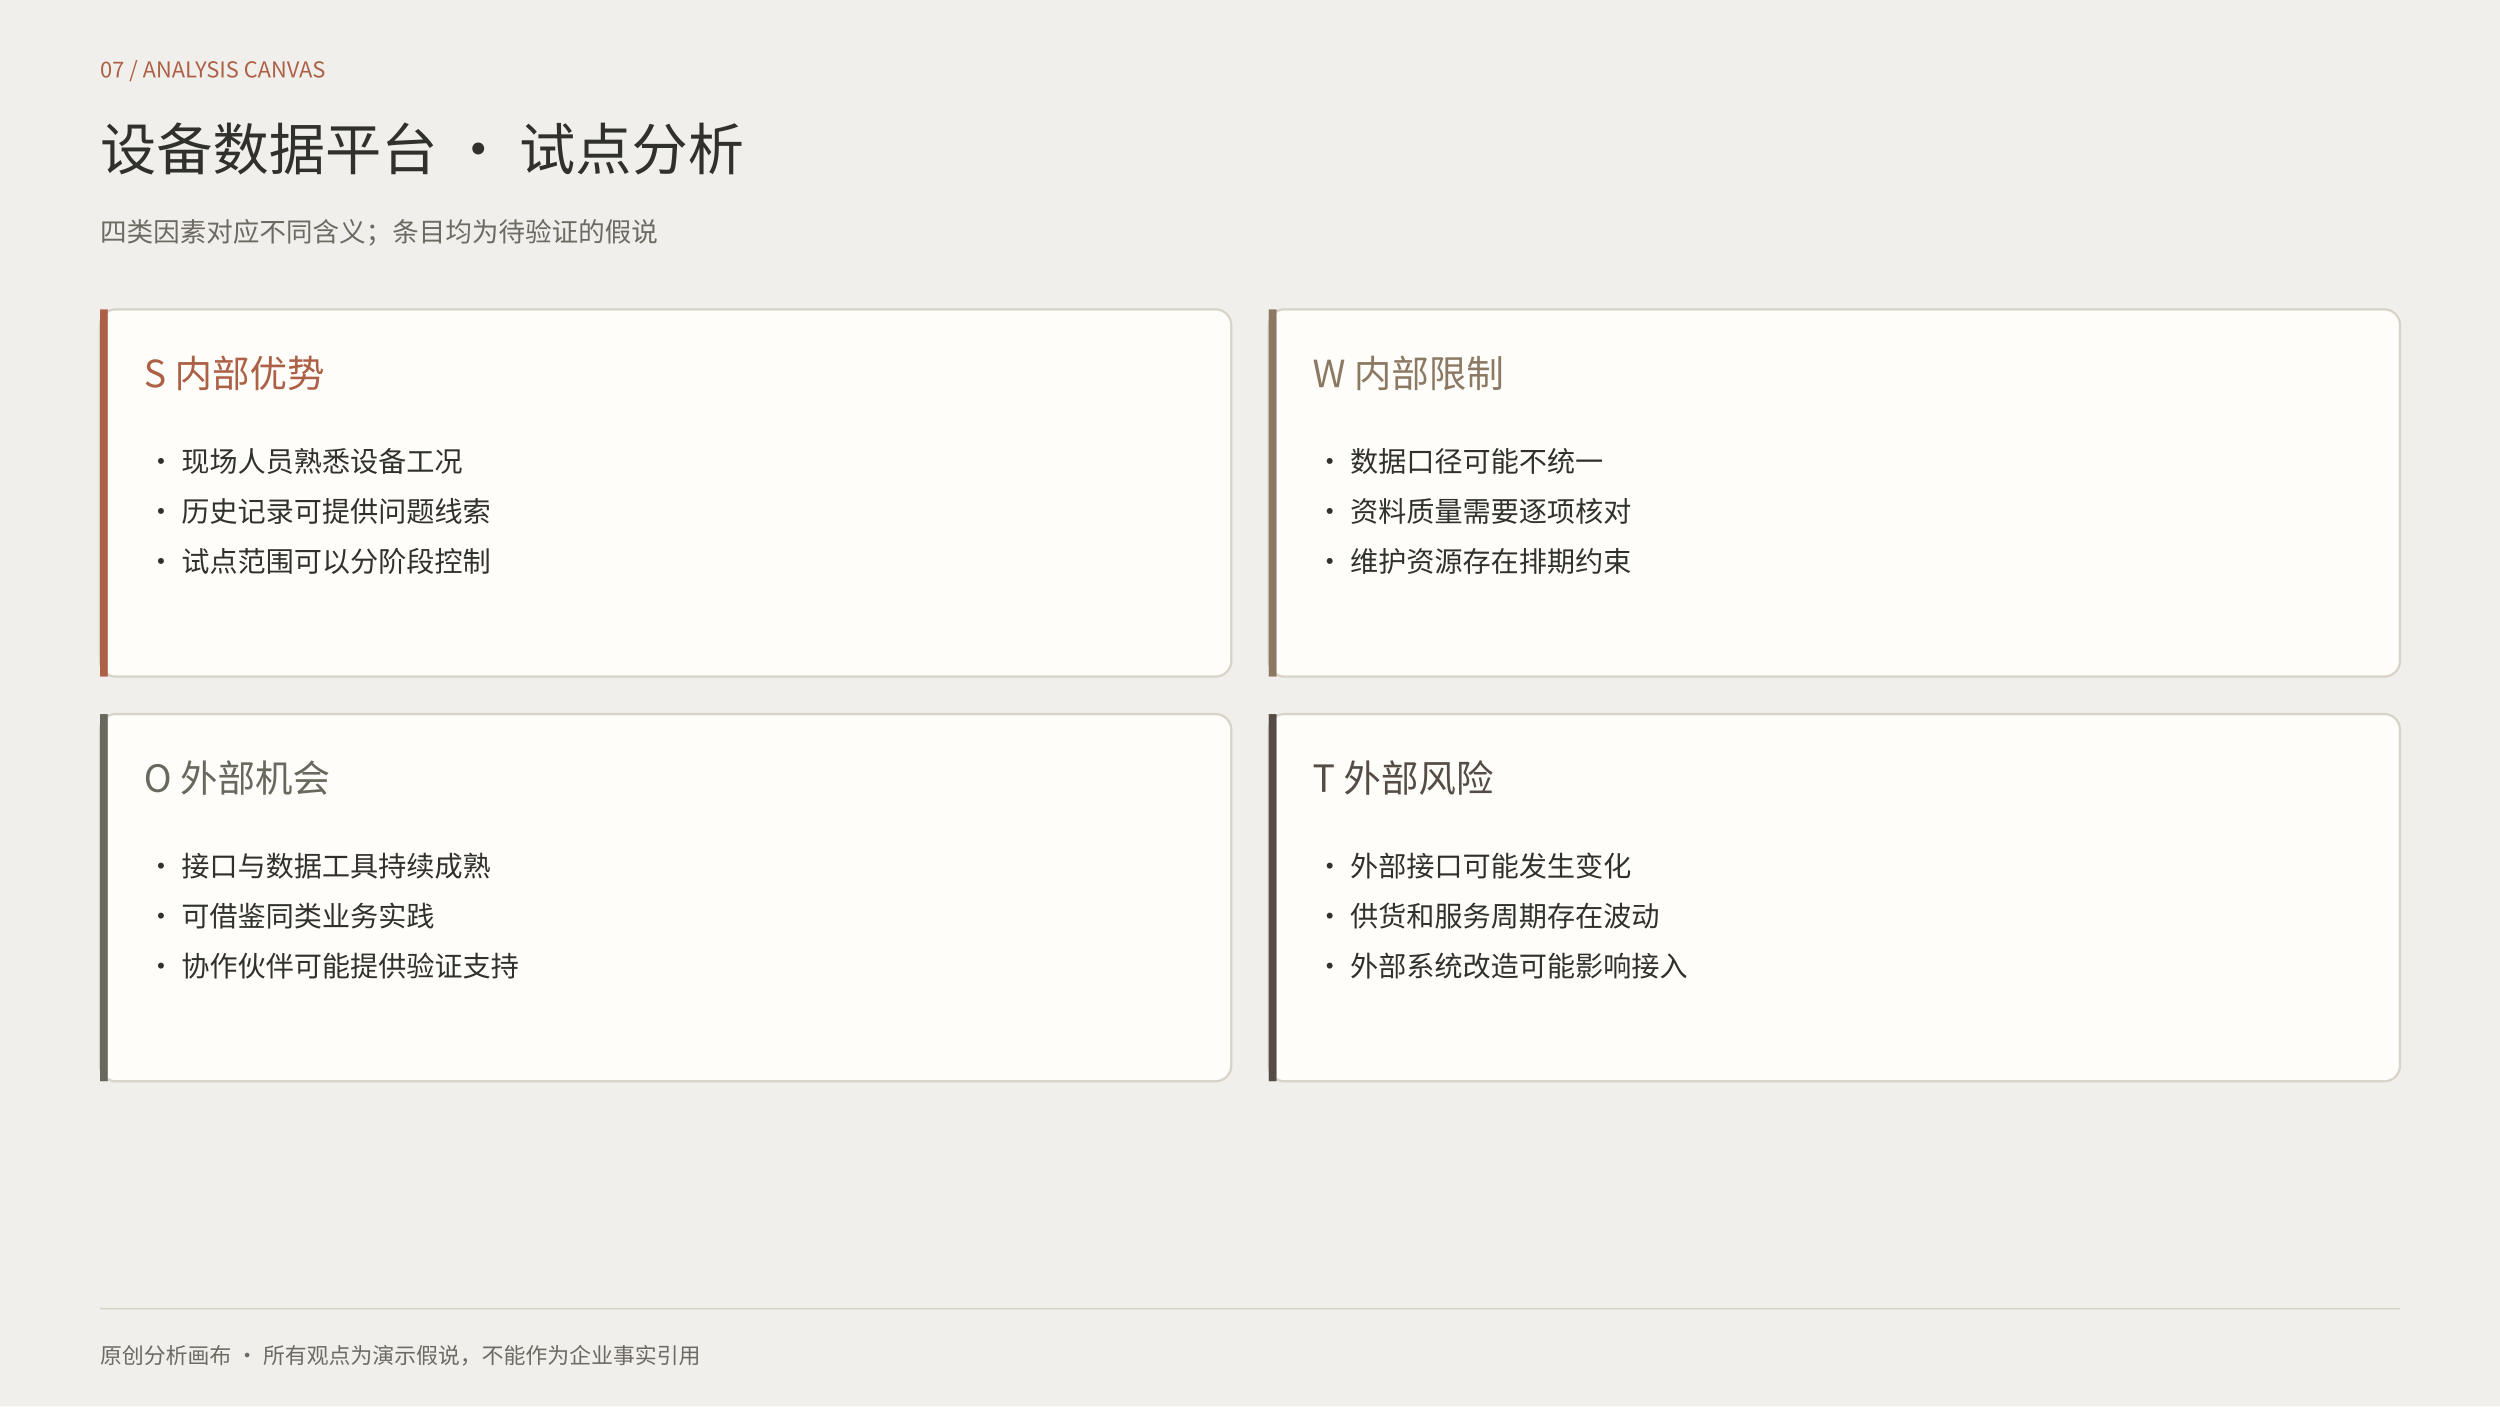
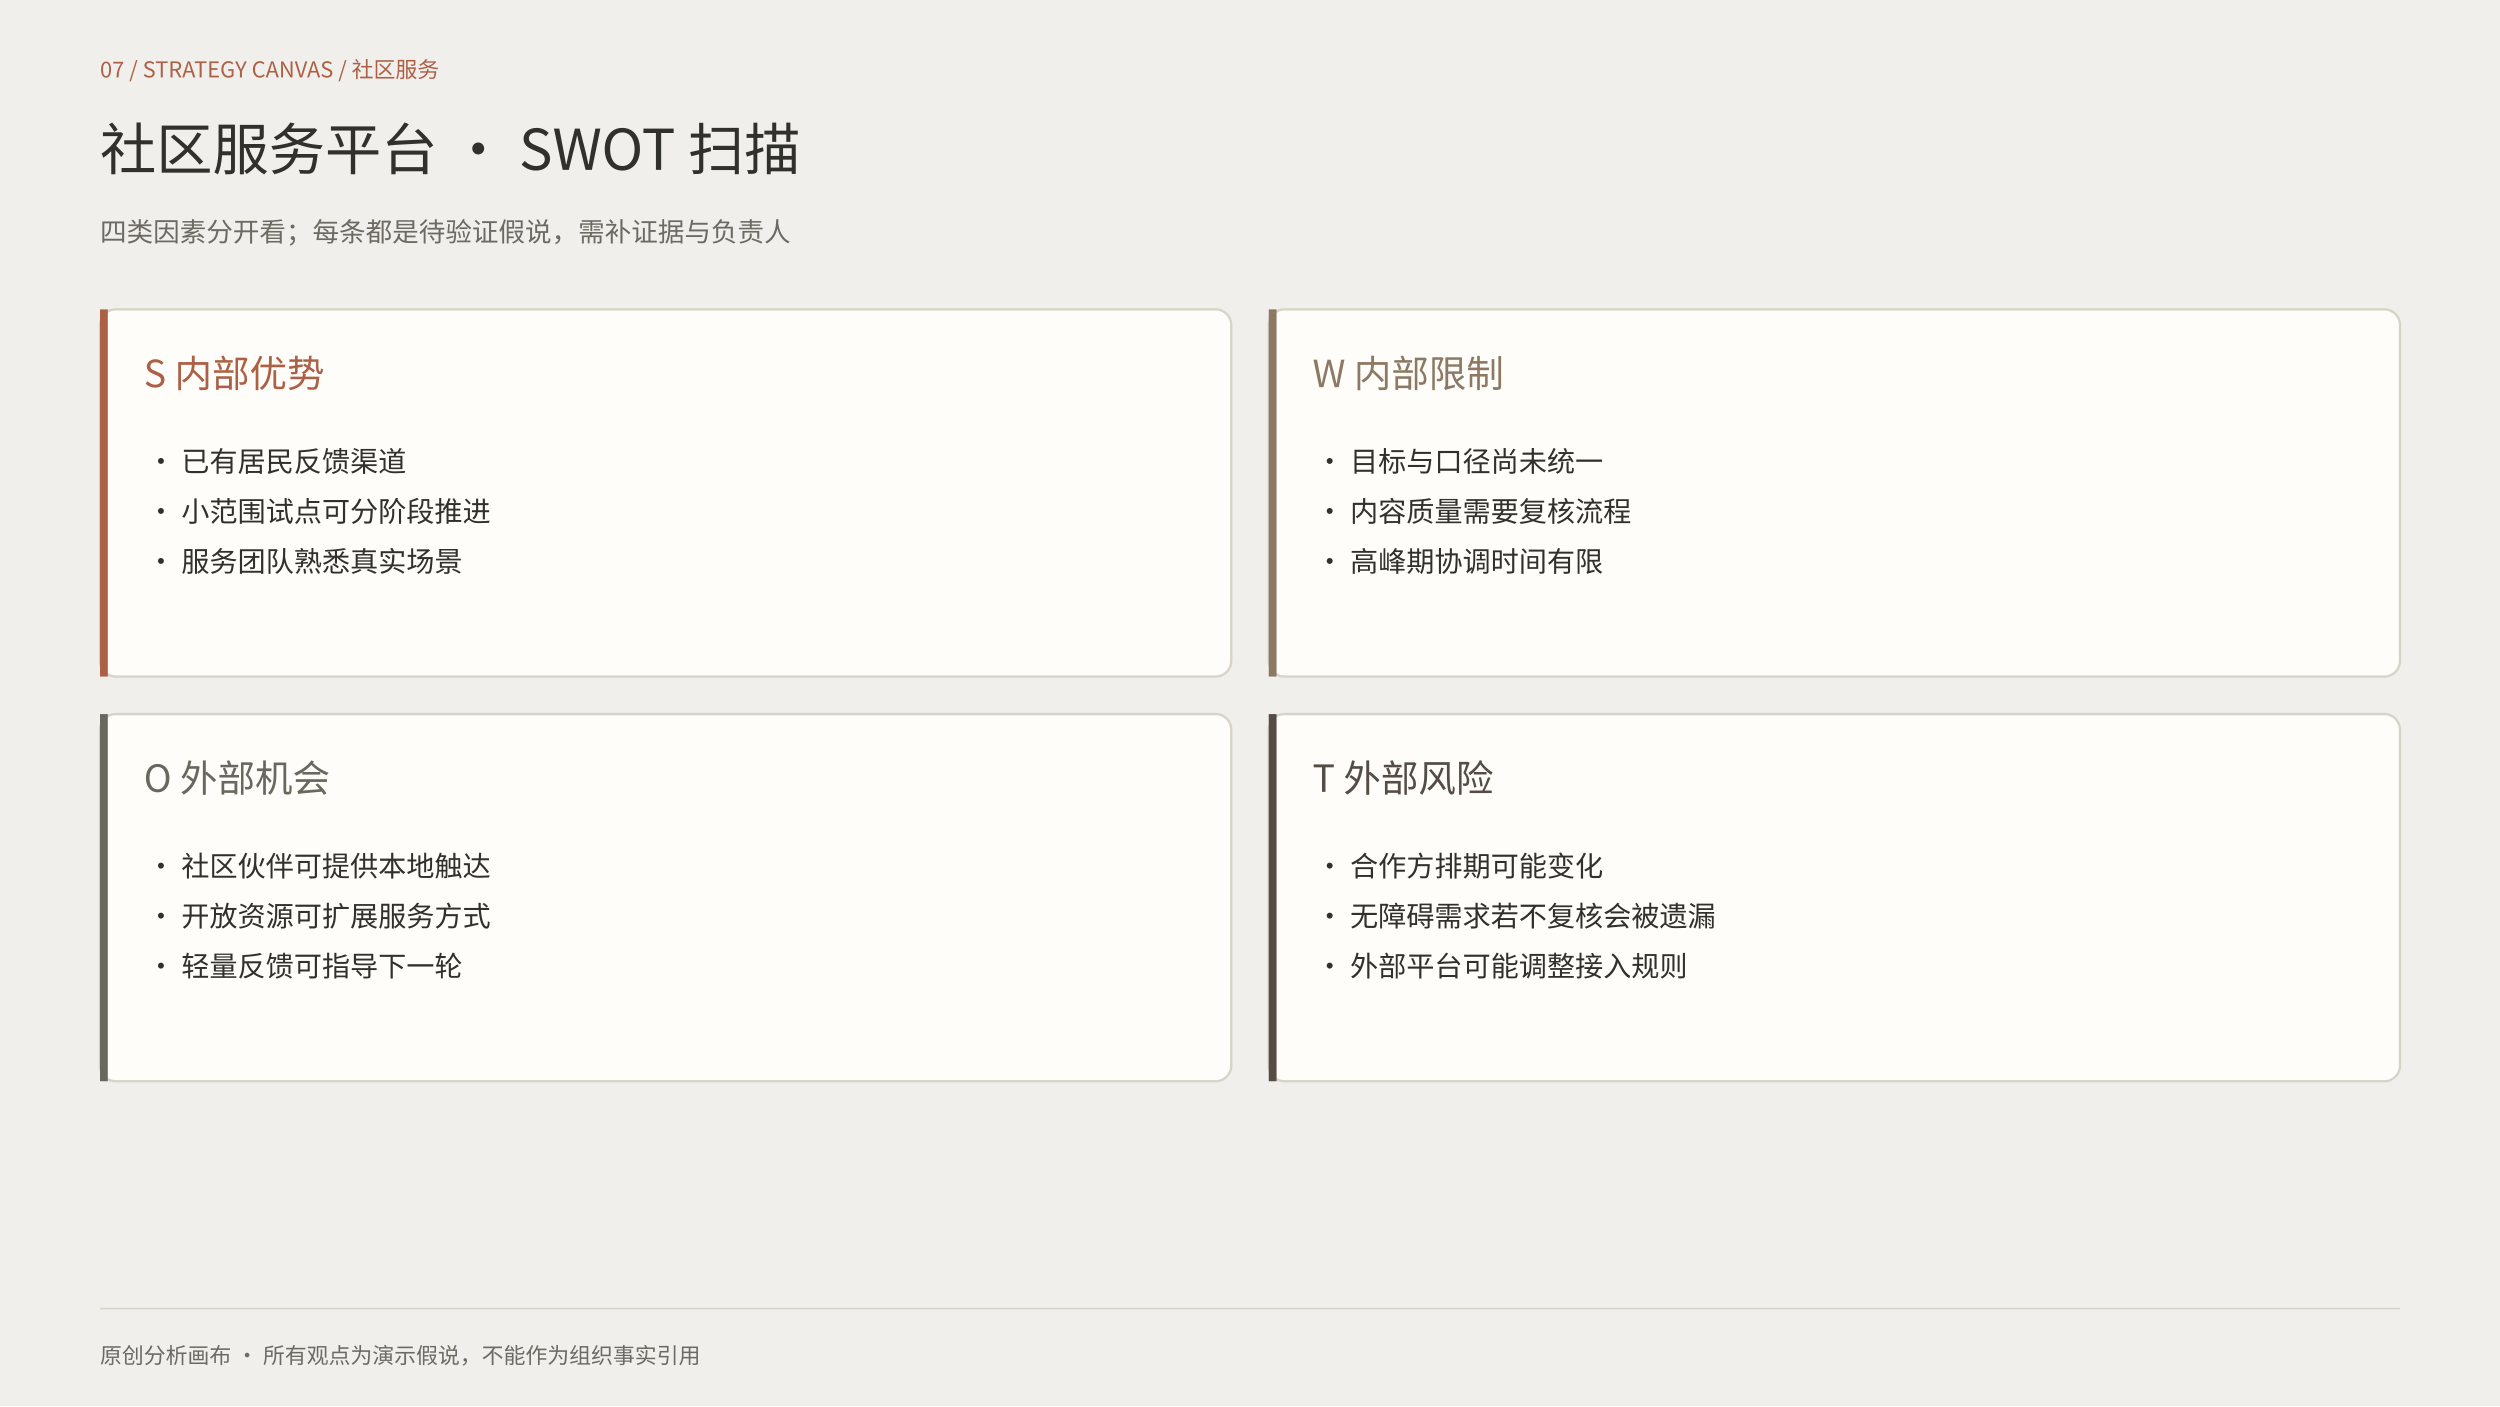
<svg xmlns="http://www.w3.org/2000/svg" width="1600" height="900" viewBox="0 0 1600 900" role="img" aria-labelledby="diagram-title diagram-desc">
  <rect width="100%" height="100%" fill="#F1EFEB" />
  <defs>
    <marker id="arrow-accent" viewBox="0 0 10 10" refX="9" refY="5" markerWidth="7" markerHeight="7" orient="auto-start-reverse">
      <path d="M 0 0 L 10 5 L 0 10 z" fill="#AC6046" />
    </marker>
    <marker id="arrow-teal" viewBox="0 0 10 10" refX="9" refY="5" markerWidth="7" markerHeight="7" orient="auto-start-reverse">
      <path d="M 0 0 L 10 5 L 0 10 z" fill="#67685E" />
    </marker>
    <marker id="arrow-amber" viewBox="0 0 10 10" refX="9" refY="5" markerWidth="7" markerHeight="7" orient="auto-start-reverse">
      <path d="M 0 0 L 10 5 L 0 10 z" fill="#8C7964" />
    </marker>
    <marker id="arrow-red" viewBox="0 0 10 10" refX="9" refY="5" markerWidth="7" markerHeight="7" orient="auto-start-reverse">
      <path d="M 0 0 L 10 5 L 0 10 z" fill="#554C46" />
    </marker>
    <marker id="arrow-muted" viewBox="0 0 10 10" refX="9" refY="5" markerWidth="7" markerHeight="7" orient="auto-start-reverse">
      <path d="M 0 0 L 10 5 L 0 10 z" fill="#6D6A63" />
    </marker>
    <marker id="arrow-line" viewBox="0 0 10 10" refX="9" refY="5" markerWidth="7" markerHeight="7" orient="auto-start-reverse">
      <path d="M 0 0 L 10 5 L 0 10 z" fill="#D8D3C8" />
    </marker>
    <marker id="arrow-ink" viewBox="0 0 10 10" refX="9" refY="5" markerWidth="7" markerHeight="7" orient="auto-start-reverse">
      <path d="M 0 0 L 10 5 L 0 10 z" fill="#30302D" />
    </marker>
  </defs>
  <g font-family="PingFang SC, Microsoft YaHei, Noto Sans CJK SC, Arial, sans-serif">
    <g id="_v1" data-kind="panel" data-content-text="false" data-box="64.0,198,724.0,235">
      <rect x="64.0" y="198" width="724.0" height="235" rx="10" fill="#FEFDF9" stroke="#D8D3C8" stroke-width="1.5" />
    </g>
    <g id="_v7" data-kind="panel" data-content-text="false" data-box="812.0,198,724.0,235">
      <rect x="812.0" y="198" width="724.0" height="235" rx="10" fill="#FEFDF9" stroke="#D8D3C8" stroke-width="1.5" />
    </g>
    <g id="_v13" data-kind="panel" data-content-text="false" data-box="64.0,457,724.0,235">
      <rect x="64.0" y="457" width="724.0" height="235" rx="10" fill="#FEFDF9" stroke="#D8D3C8" stroke-width="1.5" />
    </g>
    <g id="_v19" data-kind="panel" data-content-text="false" data-box="812.0,457,724.0,235">
      <rect x="812.0" y="457" width="724.0" height="235" rx="10" fill="#FEFDF9" stroke="#D8D3C8" stroke-width="1.5" />
    </g>
    <g id="_v2" data-kind="rect" data-content-text="false" data-box="64.0,198,5,235">
      <rect x="64.0" y="198" width="5" height="235" rx="0" fill="#AC6046" stroke="none" stroke-width="1.5" />
    </g>
    <g id="_v3" data-kind="text" data-content-text="false" data-box="92.0,222,668.0,36">
      <text x="92.0" y="247.8" text-anchor="start" font-size="24" font-weight="400" fill="#AC6046">S 内部优势</text>
    </g>
    <g id="_v4" data-kind="text" data-content-text="false" data-box="94.0,281,664.0,30">
-       <text x="94.0" y="301.85" text-anchor="start" font-size="18" font-weight="400" fill="#30302D">• 现场人员熟悉设备工况</text>
+       <text x="94.0" y="301.85" text-anchor="start" font-size="18" font-weight="400" fill="#30302D">• 已有居民反馈渠道</text>
    </g>
    <g id="_v5" data-kind="text" data-content-text="false" data-box="94.0,313,664.0,30">
-       <text x="94.0" y="333.85" text-anchor="start" font-size="18" font-weight="400" fill="#30302D">• 历史记录可提供问题线索</text>
+       <text x="94.0" y="333.85" text-anchor="start" font-size="18" font-weight="400" fill="#30302D">• 小范围试点可分阶段推进</text>
    </g>
    <g id="_v6" data-kind="text" data-content-text="false" data-box="94.0,345,664.0,30">
-       <text x="94.0" y="365.85" text-anchor="start" font-size="18" font-weight="400" fill="#30302D">• 试点范围可以分阶段控制</text>
+       <text x="94.0" y="365.85" text-anchor="start" font-size="18" font-weight="400" fill="#30302D">• 服务团队熟悉真实场景</text>
    </g>
    <g id="_v8" data-kind="rect" data-content-text="false" data-box="812.0,198,5,235">
      <rect x="812.0" y="198" width="5" height="235" rx="0" fill="#8C7964" stroke="none" stroke-width="1.5" />
    </g>
    <g id="_v9" data-kind="text" data-content-text="false" data-box="840.0,222,668.0,36">
      <text x="840.0" y="247.8" text-anchor="start" font-size="24" font-weight="400" fill="#8C7964">W 内部限制</text>
    </g>
    <g id="_v10" data-kind="text" data-content-text="false" data-box="842.0,281,664.0,30">
-       <text x="842.0" y="301.85" text-anchor="start" font-size="18" font-weight="400" fill="#30302D">• 数据口径可能不统一</text>
+       <text x="842.0" y="301.85" text-anchor="start" font-size="18" font-weight="400" fill="#30302D">• 目标与口径尚未统一</text>
    </g>
    <g id="_v11" data-kind="text" data-content-text="false" data-box="842.0,313,664.0,30">
-       <text x="842.0" y="333.85" text-anchor="start" font-size="18" font-weight="400" fill="#30302D">• 资料质量需要逐项核对</text>
+       <text x="842.0" y="333.85" text-anchor="start" font-size="18" font-weight="400" fill="#30302D">• 内容质量需要复核流程</text>
    </g>
    <g id="_v12" data-kind="text" data-content-text="false" data-box="842.0,345,664.0,30">
-       <text x="842.0" y="365.85" text-anchor="start" font-size="18" font-weight="400" fill="#30302D">• 维护资源存在排期约束</text>
+       <text x="842.0" y="365.85" text-anchor="start" font-size="18" font-weight="400" fill="#30302D">• 高峰期协调时间有限</text>
    </g>
    <g id="_v14" data-kind="rect" data-content-text="false" data-box="64.0,457,5,235">
      <rect x="64.0" y="457" width="5" height="235" rx="0" fill="#67685E" stroke="none" stroke-width="1.5" />
    </g>
    <g id="_v15" data-kind="text" data-content-text="false" data-box="92.0,481,668.0,36">
      <text x="92.0" y="506.8" text-anchor="start" font-size="24" font-weight="400" fill="#67685E">O 外部机会</text>
    </g>
    <g id="_v16" data-kind="text" data-content-text="false" data-box="94.0,540,664.0,30">
-       <text x="94.0" y="560.85" text-anchor="start" font-size="18" font-weight="400" fill="#30302D">• 接口与数据工具持续成熟</text>
+       <text x="94.0" y="560.85" text-anchor="start" font-size="18" font-weight="400" fill="#30302D">• 社区伙伴可提供本地触达</text>
    </g>
    <g id="_v17" data-kind="text" data-content-text="false" data-box="94.0,572,664.0,30">
-       <text x="94.0" y="592.85" text-anchor="start" font-size="18" font-weight="400" fill="#30302D">• 可借鉴同类业务实践</text>
+       <text x="94.0" y="592.85" text-anchor="start" font-size="18" font-weight="400" fill="#30302D">• 开放资源可扩展服务方式</text>
    </g>
    <g id="_v18" data-kind="text" data-content-text="false" data-box="94.0,604,664.0,30">
-       <text x="94.0" y="624.85" text-anchor="start" font-size="18" font-weight="400" fill="#30302D">• 协作伙伴可能提供验证支持</text>
+       <text x="94.0" y="624.85" text-anchor="start" font-size="18" font-weight="400" fill="#30302D">• 轻量反馈可指导下一轮</text>
    </g>
    <g id="_v20" data-kind="rect" data-content-text="false" data-box="812.0,457,5,235">
      <rect x="812.0" y="457" width="5" height="235" rx="0" fill="#554C46" stroke="none" stroke-width="1.5" />
    </g>
    <g id="_v21" data-kind="text" data-content-text="false" data-box="840.0,481,668.0,36">
      <text x="840.0" y="506.8" text-anchor="start" font-size="24" font-weight="400" fill="#554C46">T 外部风险</text>
    </g>
    <g id="_v22" data-kind="text" data-content-text="false" data-box="842.0,540,664.0,30">
-       <text x="842.0" y="560.85" text-anchor="start" font-size="18" font-weight="400" fill="#30302D">• 外部接口可能发生变化</text>
+       <text x="842.0" y="560.85" text-anchor="start" font-size="18" font-weight="400" fill="#30302D">• 合作方排期可能变化</text>
    </g>
    <g id="_v23" data-kind="text" data-content-text="false" data-box="842.0,572,664.0,30">
-       <text x="842.0" y="592.85" text-anchor="start" font-size="18" font-weight="400" fill="#30302D">• 供货和服务周期存在波动</text>
+       <text x="842.0" y="592.85" text-anchor="start" font-size="18" font-weight="400" fill="#30302D">• 无障碍需求若不复核会被遗漏</text>
    </g>
    <g id="_v24" data-kind="text" data-content-text="false" data-box="842.0,604,664.0,30">
-       <text x="842.0" y="624.85" text-anchor="start" font-size="18" font-weight="400" fill="#30302D">• 外部系统改造可能影响接入</text>
+       <text x="842.0" y="624.85" text-anchor="start" font-size="18" font-weight="400" fill="#30302D">• 外部平台可能调整接入规则</text>
    </g>
    <g id="_v25" data-kind="text" data-content-text="false" data-box="64,34,1472,22">
-       <text x="64" y="49.55" text-anchor="start" font-size="14" font-weight="400" fill="#AC6046">07 / ANALYSIS CANVAS</text>
+       <text x="64" y="49.55" text-anchor="start" font-size="14" font-weight="400" fill="#AC6046">07 / STRATEGY CANVAS / 社区服务</text>
    </g>
    <g id="_v26" data-kind="text" data-content-text="false" data-box="64,69,1472,56">
-       <text x="64" y="108.7" text-anchor="start" font-size="36" font-weight="400" fill="#30302D">设备数据平台 · 试点分析</text>
+       <text x="64" y="108.7" text-anchor="start" font-size="36" font-weight="400" fill="#30302D">社区服务平台 · SWOT 扫描</text>
    </g>
    <g id="_v27" data-kind="text" data-content-text="false" data-box="64,130,1472,38">
-       <text x="64" y="154.525" text-anchor="start" font-size="17" font-weight="400" fill="#6D6A63">四类因素对应不同含义；条目均为待验证的假说</text>
+       <text x="64" y="154.525" text-anchor="start" font-size="17" font-weight="400" fill="#6D6A63">四类因素分开看；每条都是待验证假说，需补证据与负责人</text>
    </g>
    <g id="_v28" data-kind="rect" data-content-text="false" data-box="64,837,1472,1">
      <rect x="64" y="837" width="1472" height="1" rx="0" fill="#D8D3C8" stroke="none" stroke-width="1.5" />
    </g>
    <g id="_v29" data-kind="text" data-content-text="false" data-box="64,850,1472,36">
-       <text x="64" y="872.55" text-anchor="start" font-size="14" font-weight="400" fill="#6D6A63">原创分析画布 · 所有观点为演示假说，不能作为企业事实引用</text>
+       <text x="64" y="872.55" text-anchor="start" font-size="14" font-weight="400" fill="#6D6A63">原创分析画布 · 所有观点为演示假说，不能作为组织事实引用</text>
    </g>
  </g>
</svg>
